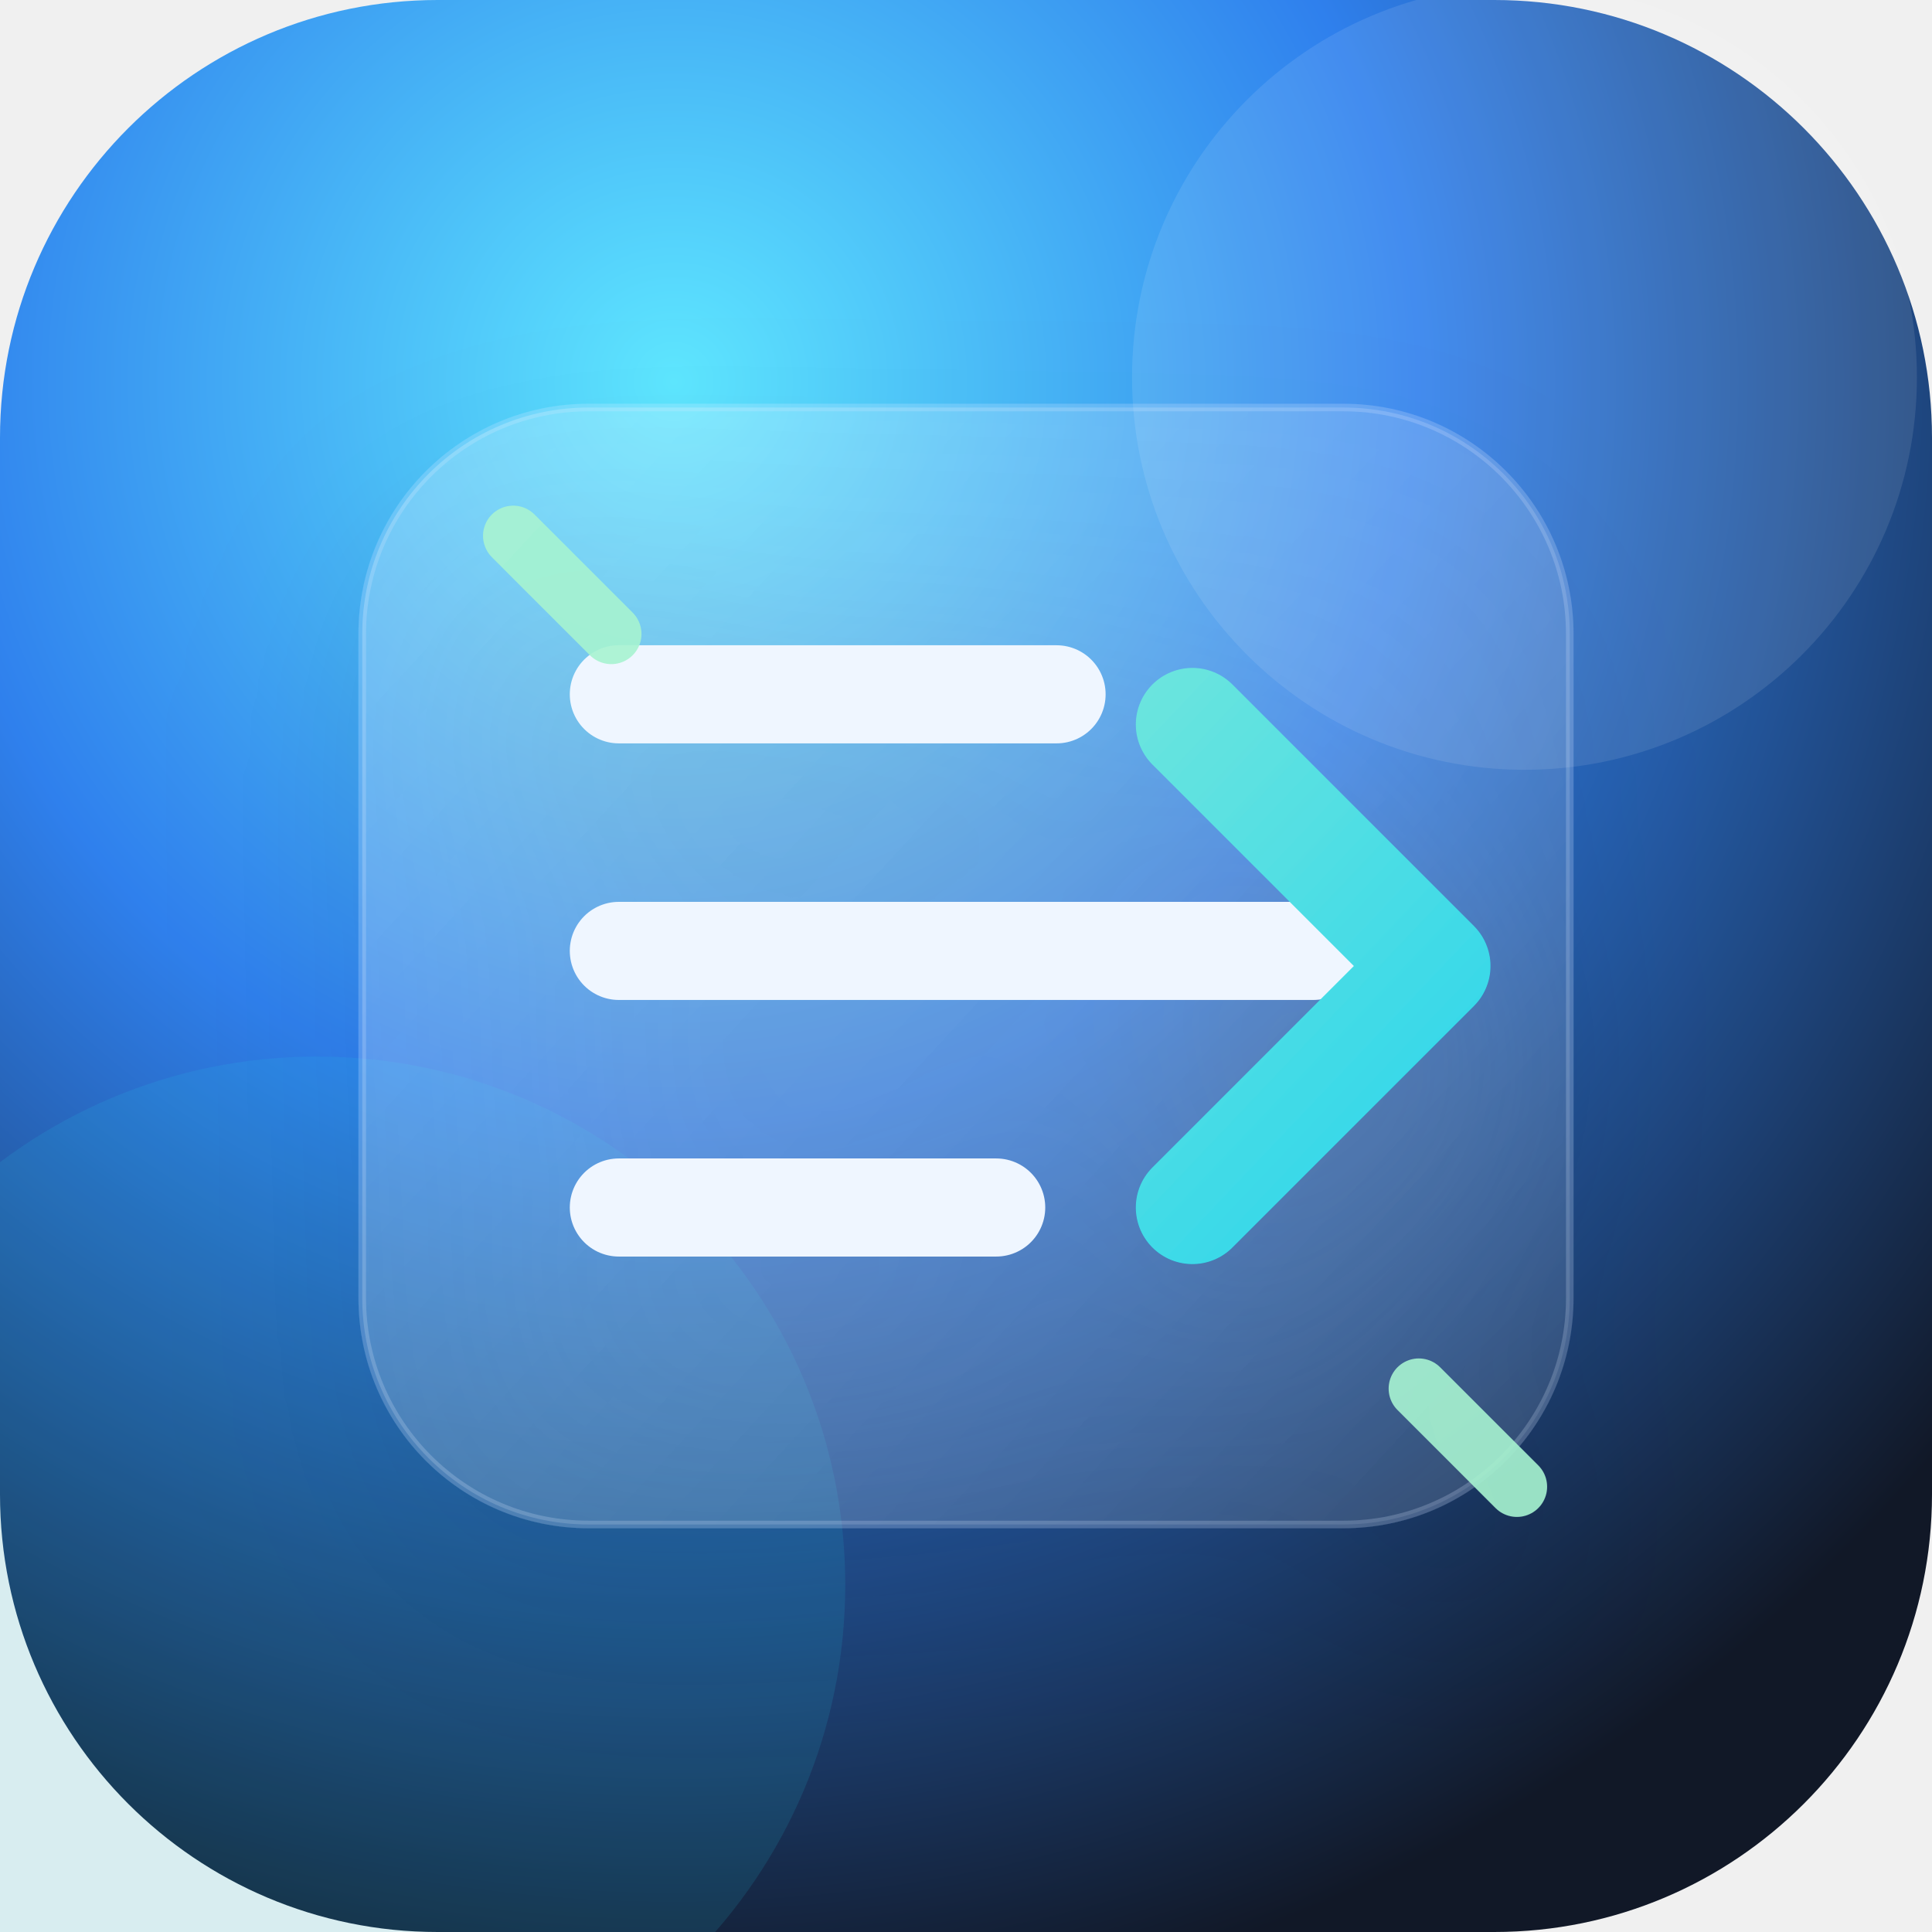
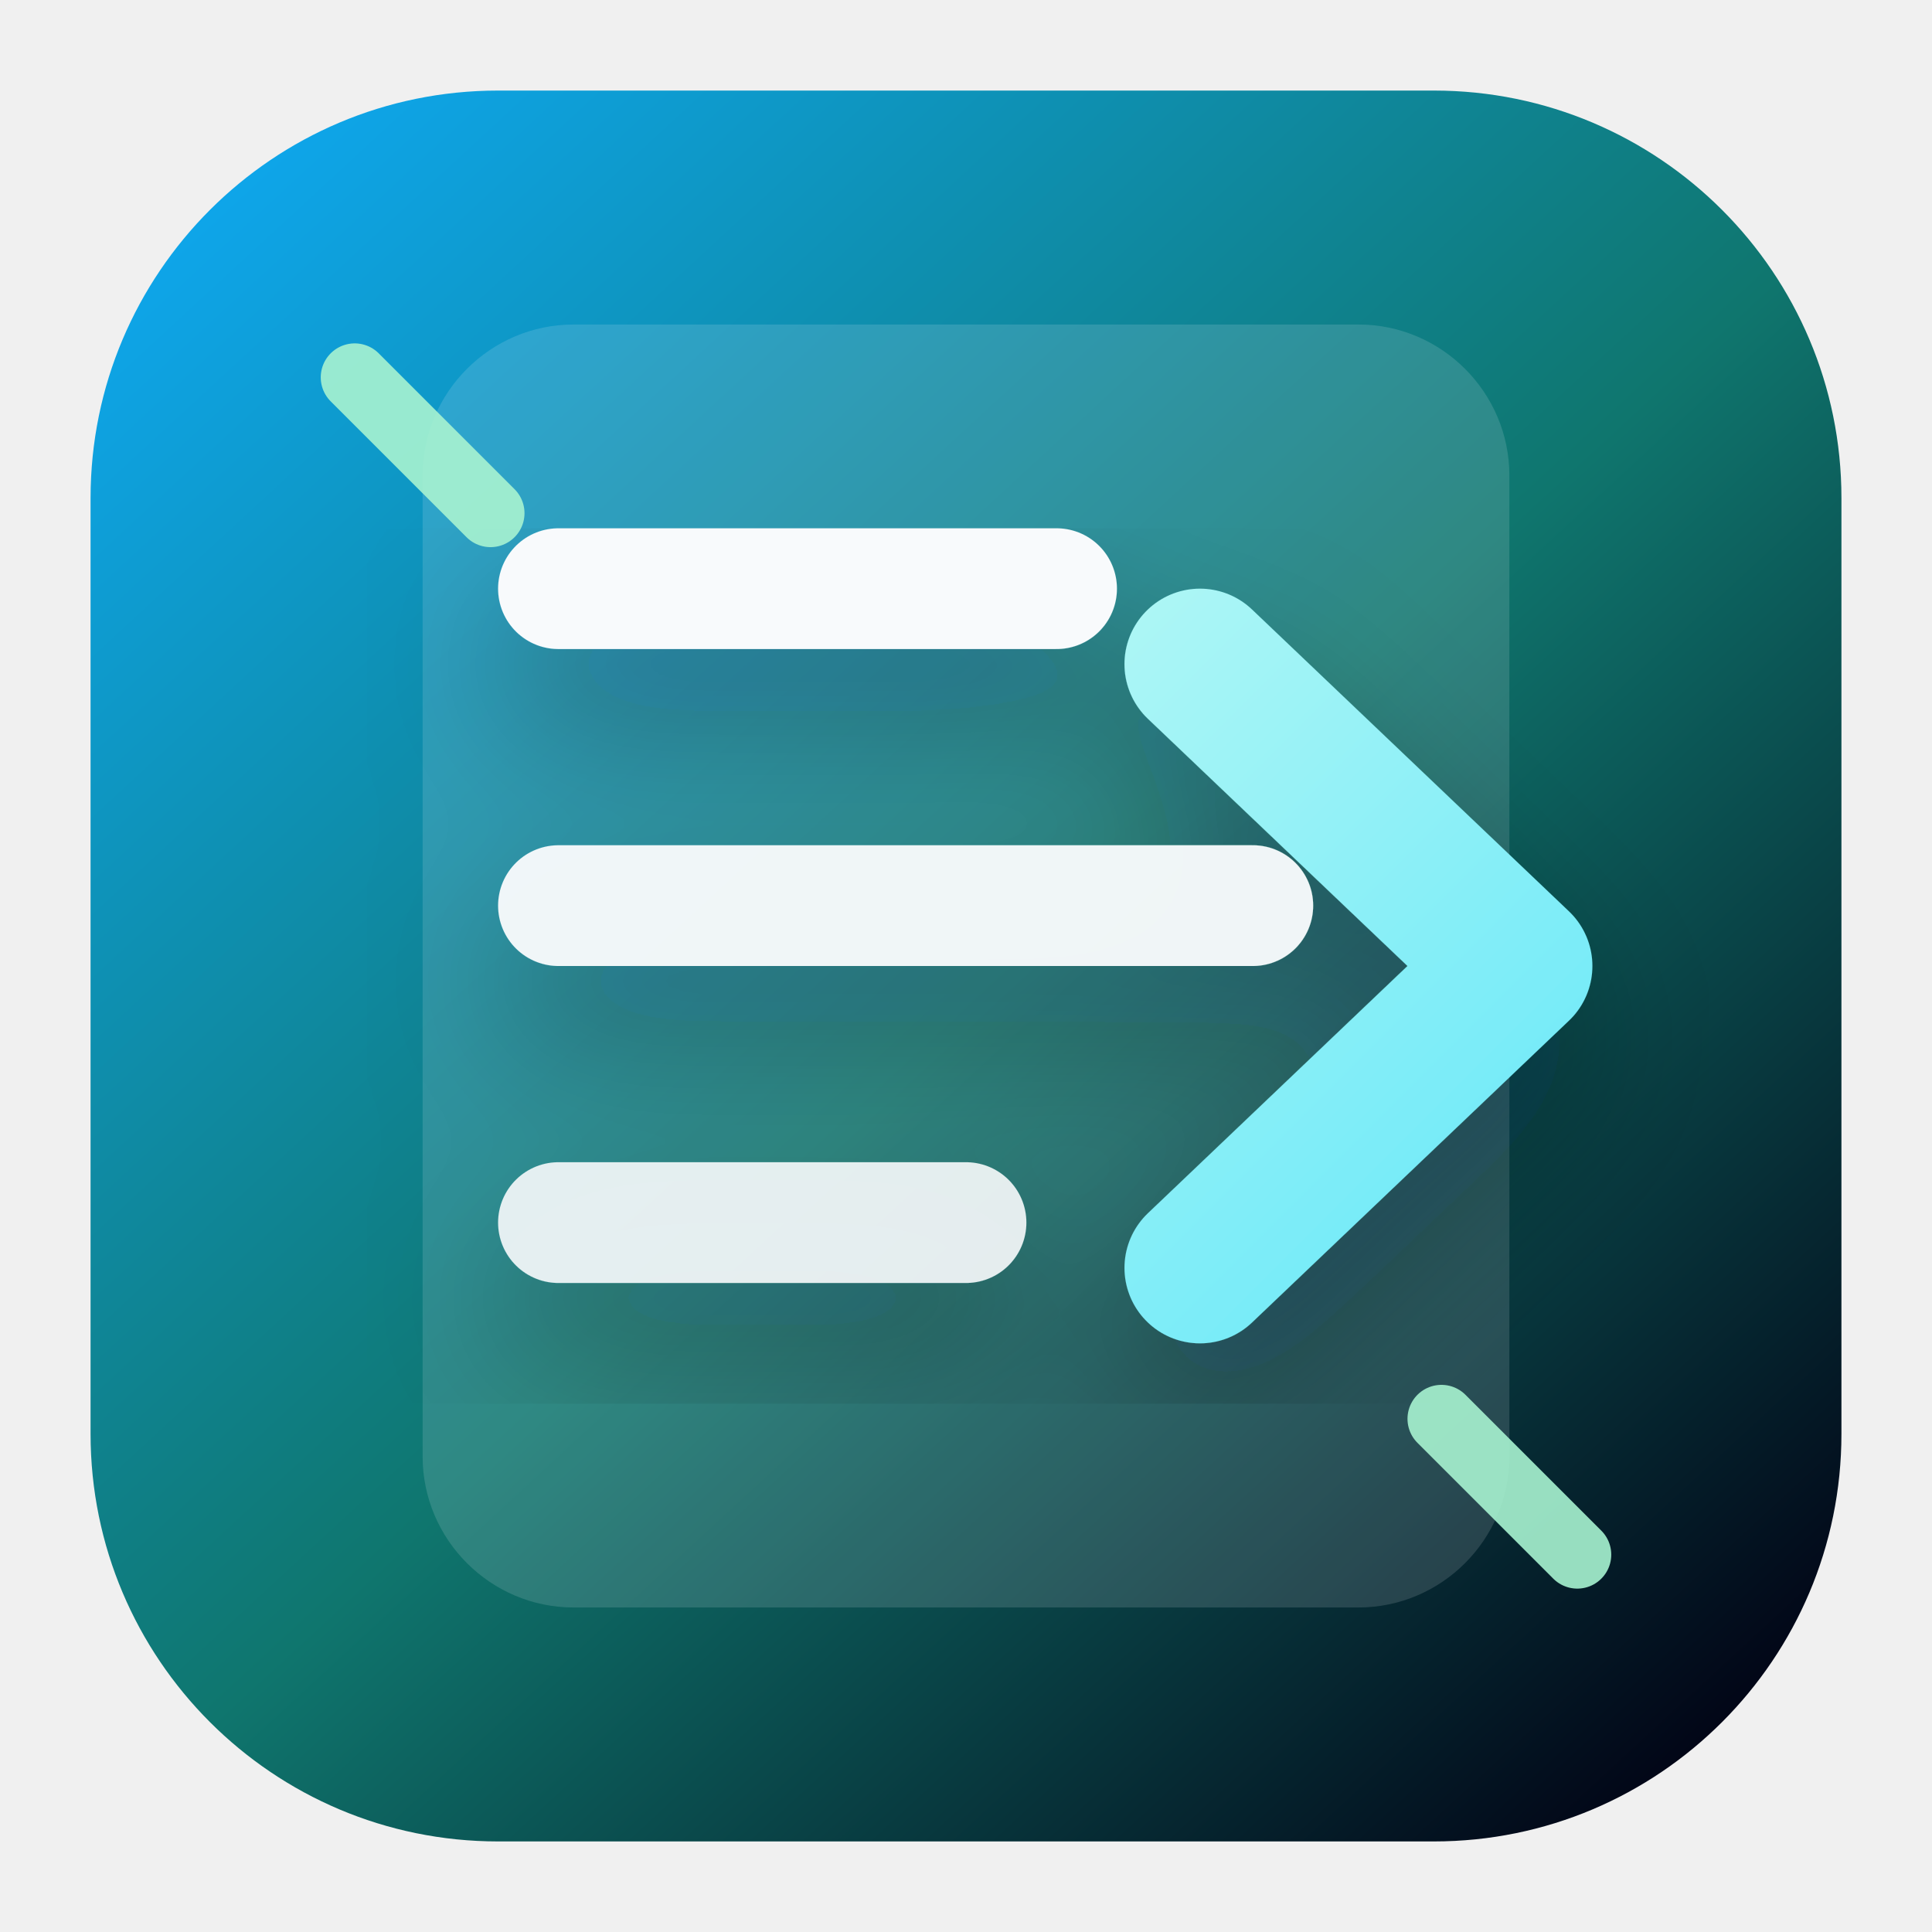
<svg xmlns="http://www.w3.org/2000/svg" width="256" height="256" viewBox="0 0 256 256" role="img" aria-label="openHAB FormatKit icon">
  <defs>
-     <radialGradient id="glow" cx="35%" cy="20%" r="85%">
-       <stop offset="0" stop-color="#5ee7ff" />
-       <stop offset="0.45" stop-color="#2f80ed" />
-       <stop offset="1" stop-color="#111827" />
-     </radialGradient>
-     <linearGradient id="panel" x1="50" y1="56" x2="210" y2="204" gradientUnits="userSpaceOnUse">
-       <stop offset="0" stop-color="#ffffff" stop-opacity=".24" />
-       <stop offset="1" stop-color="#ffffff" stop-opacity=".08" />
+     <linearGradient id="bg" x1="32" y1="24" x2="224" y2="232" gradientUnits="userSpaceOnUse">
+       <stop offset="0" stop-color="#0ea5e9" />
+       <stop offset="0.52" stop-color="#0f766e" />
+       <stop offset="1" stop-color="#020617" />
    </linearGradient>
-     <linearGradient id="accent" x1="70" y1="70" x2="188" y2="182" gradientUnits="userSpaceOnUse">
-       <stop offset="0" stop-color="#a7f3d0" />
-       <stop offset="1" stop-color="#22d3ee" />
+     <linearGradient id="mark" x1="70" y1="68" x2="190" y2="188" gradientUnits="userSpaceOnUse">
+       <stop offset="0" stop-color="#d9fff3" />
+       <stop offset="1" stop-color="#67e8f9" />
    </linearGradient>
-     <filter id="shadow" x="-30%" y="-30%" width="160%" height="160%">
-       <feDropShadow dx="0" dy="14" stdDeviation="14" flood-color="#020617" flood-opacity=".35" />
+     <filter id="shadow" x="-20%" y="-20%" width="140%" height="140%">
+       <feDropShadow dx="0" dy="10" stdDeviation="10" flood-color="#020617" flood-opacity=".28" />
    </filter>
  </defs>
-   <rect width="256" height="256" rx="58" fill="url(#glow)" />
-   <circle cx="202" cy="50" r="52" fill="#ffffff" opacity=".10" />
-   <circle cx="42" cy="210" r="70" fill="#22d3ee" opacity=".12" />
+   <rect x="12" y="12" width="232" height="232" rx="54" fill="url(#bg)" />
+   <path d="M56 63c0-11 9-20 20-20h104c11 0 20 9 20 20v130c0 11-9 20-20 20H76c-11 0-20-9-20-20V63Z" fill="#f8fafc" opacity=".14" />
  <g filter="url(#shadow)">
-     <rect x="48" y="54" width="160" height="148" rx="30" fill="url(#panel)" stroke="#dbeafe" stroke-opacity=".22" />
-     <path d="M82 92h58M82 126h92M82 160h50" stroke="#eff6ff" stroke-width="13" stroke-linecap="round" />
-     <path d="M158 96l32 32-32 32" fill="none" stroke="url(#accent)" stroke-width="15" stroke-linecap="round" stroke-linejoin="round" />
-     <path d="M68 71l13 13M188 184l13 13" stroke="#a7f3d0" stroke-width="8" stroke-linecap="round" opacity=".9" />
+     <path d="M74 78h66" stroke="#f8fafc" stroke-width="16" stroke-linecap="round" />
+     <path d="M74 120h92" stroke="#f8fafc" stroke-width="16" stroke-linecap="round" opacity=".96" />
+     <path d="M74 162h54" stroke="#f8fafc" stroke-width="16" stroke-linecap="round" opacity=".9" />
+     <path d="M159 88l42 40-42 40" fill="none" stroke="url(#mark)" stroke-width="20" stroke-linecap="round" stroke-linejoin="round" />
  </g>
+   <path d="M47 50l18 18M191 188l18 18" stroke="#a7f3d0" stroke-width="9" stroke-linecap="round" opacity=".9" />
</svg>
